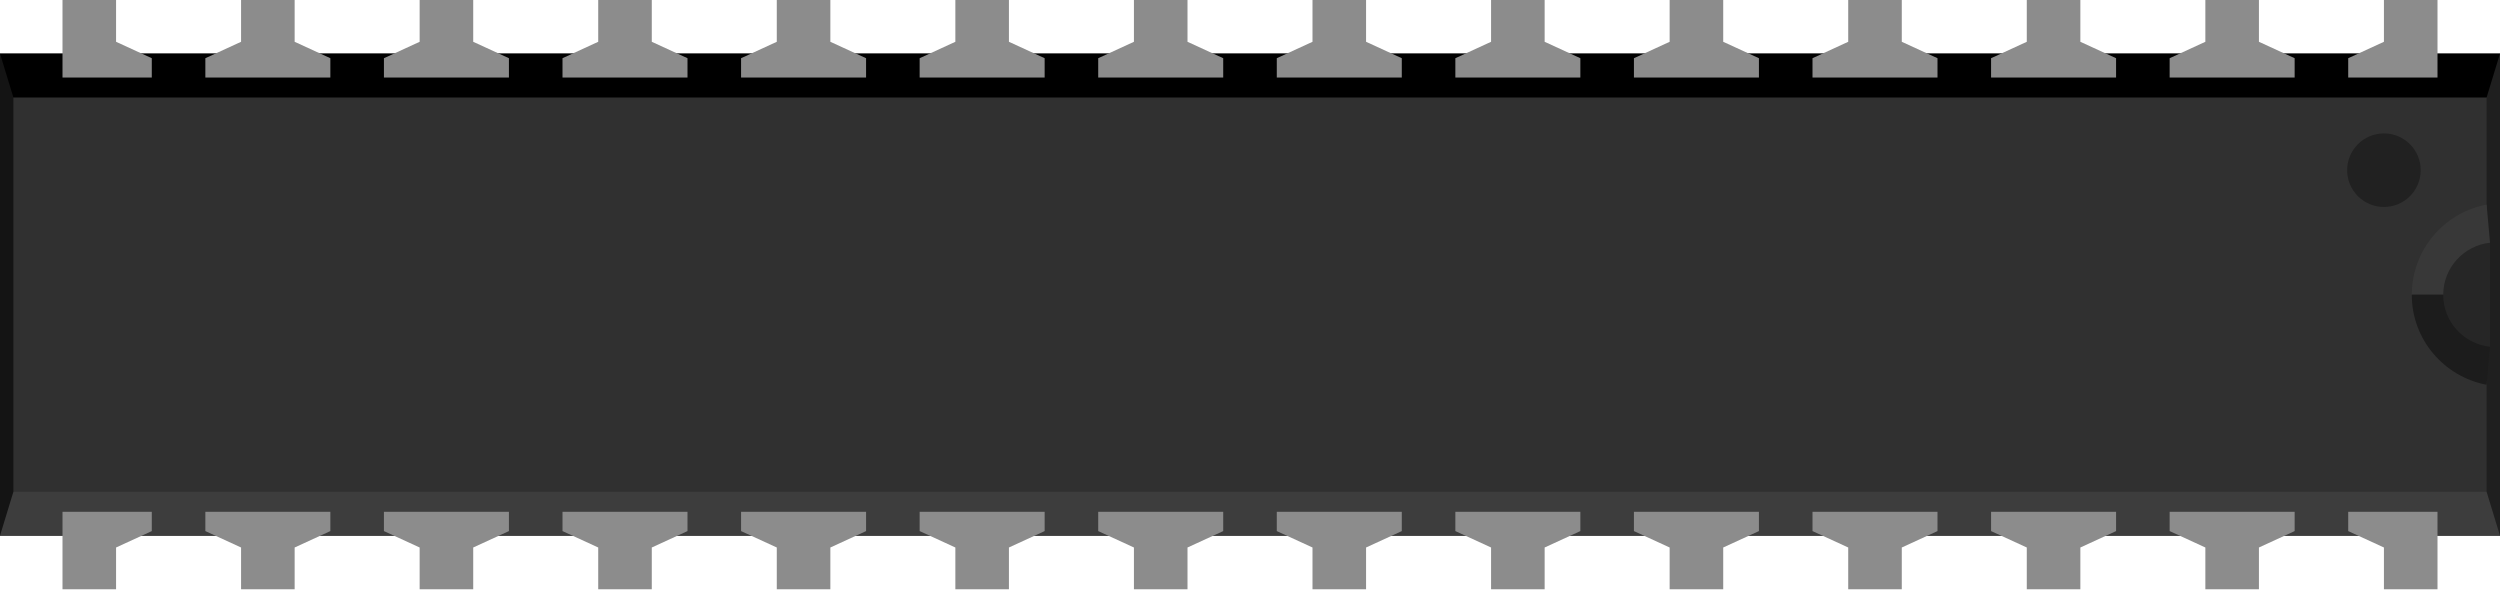
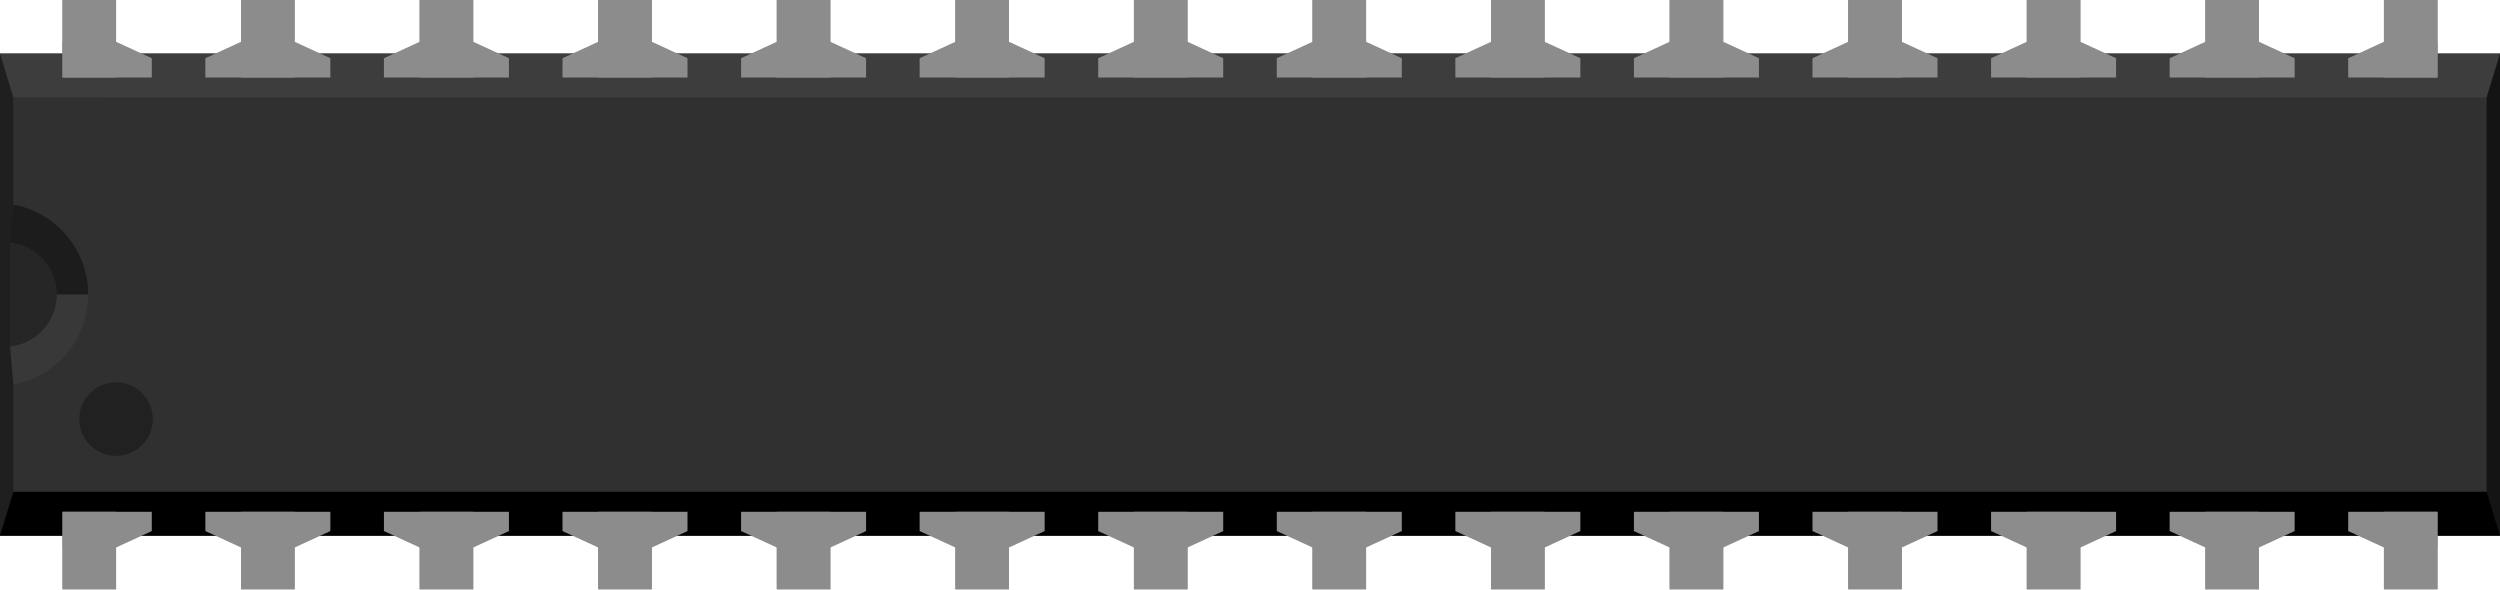
- <svg xmlns="http://www.w3.org/2000/svg" version="1.2" baseProfile="tiny" id="Layer_1" x="0px" y="0px" width="100.8px" height="23.76px" viewBox="0 0 100.8 23.76" xml:space="preserve">
-   <g>
-     <g id="breadboard">
-       <rect id="middle" y="2.16" fill="#303030" width="100.8" height="19.44" />
-       <rect id="top" y="19.829" fill="#3D3D3D" width="100.8" height="1.771" />
-       <rect id="bottom" y="2.16" width="100.8" height="1.771" />
-       <polygon id="right" fill="#141414" points="0,21.6 0.54,19.829 0.54,3.931 0,2.16   " />
-       <polygon id="left" fill="#1F1F1F" points="100.8,21.6 100.26,19.829 100.26,3.931 100.8,2.16   " />
-       <path fill="#383838" d="M100.26,8.244v0.007c-1.719,0.324-3.013,1.825-3.016,3.629h3.153V9.778L100.26,8.244z" />
-       <path fill="#1C1C1C" d="M97.244,11.88c0,0.002-0.001,0.005-0.001,0.007c0,1.798,1.29,3.287,2.991,3.622l0.026,0l0.137-1.527V11.88    H97.244z" />
-       <path id="slot" fill="#262626" d="M100.397,13.982V9.784c-1.058,0.122-1.886,1.008-1.886,2.102S99.331,13.86,100.397,13.982z" />
-       <circle fill="#212121" cx="96.12" cy="6.862" r="1.483" />
-       <g id="connector0terminal">
- 		</g>
-       <g id="connector27terminal">
- 		</g>
-       <g id="connector13terminal">
- 		</g>
-       <g id="connector14terminal">
- 		</g>
-       <g id="connector26terminal">
- 		</g>
-       <g id="connector25terminal">
- 		</g>
-       <g id="connector24terminal">
- 		</g>
-       <g id="connector23terminal">
- 		</g>
-       <g id="connector22terminal">
- 		</g>
-       <g id="connector21terminal">
- 		</g>
-       <g id="connector20terminal">
- 		</g>
-       <g id="connector19terminal">
- 		</g>
-       <g id="connector18terminal">
- 		</g>
-       <g id="connector17terminal">
- 		</g>
-       <g id="connector16terminal">
- 		</g>
-       <g id="connector15terminal">
- 		</g>
-       <g id="connector1terminal">
- 		</g>
-       <g id="connector2terminal">
- 		</g>
-       <g id="connector3terminal">
- 		</g>
-       <g id="connector4terminal">
- 		</g>
-       <g id="connector5terminal">
- 		</g>
-       <g id="connector6terminal">
- 		</g>
-       <g id="connector7terminal">
- 		</g>
-       <g id="connector8terminal">
- 		</g>
-       <g id="connector9terminal">
- 		</g>
-       <g id="connector10terminal">
- 		</g>
-       <g id="connector11terminal">
- 		</g>
-       <g id="connector12terminal">
- 		</g>
-       <g>
-         <polygon fill="#8C8C8C" points="94.68,3.125 94.68,2.347 96.12,1.685 96.12,0 98.28,0 98.28,1.685 98.28,3.125    " />
-         <polygon fill="#8C8C8C" points="94.68,20.635 94.68,21.413 96.12,22.075 96.12,23.76 98.28,23.76 98.28,22.075 98.28,20.635         " />
-         <polygon fill="#8C8C8C" points="6.12,3.125 6.12,2.347 4.68,1.685 4.68,0 2.52,0 2.52,1.685 2.52,3.125    " />
-         <polygon fill="#8C8C8C" points="2.52,20.635 2.52,22.075 2.52,23.76 4.68,23.76 4.68,22.075 6.12,21.413 6.12,20.635    " />
-         <polygon fill="#8C8C8C" points="13.32,20.635 13.32,21.413 11.88,22.075 11.88,23.76 9.72,23.76 9.72,22.075 8.28,21.413      8.28,20.635    " />
-         <polygon fill="#8C8C8C" points="13.32,3.125 13.32,2.347 11.88,1.685 11.88,0 9.72,0 9.72,1.685 8.28,2.347 8.28,3.125    " />
-         <polygon fill="#8C8C8C" points="20.52,20.635 20.52,21.413 19.08,22.075 19.08,23.76 16.92,23.76 16.92,22.075 15.48,21.413      15.48,20.635    " />
-         <polygon fill="#8C8C8C" points="20.52,3.125 20.52,2.347 19.08,1.685 19.08,0 16.92,0 16.92,1.685 15.48,2.347 15.48,3.125         " />
-         <polygon fill="#8C8C8C" points="27.72,20.635 27.72,21.413 26.28,22.075 26.28,23.76 24.12,23.76 24.12,22.075 22.68,21.413      22.68,20.635    " />
-         <polygon fill="#8C8C8C" points="27.72,3.125 27.72,2.347 26.28,1.685 26.28,0 24.12,0 24.12,1.685 22.68,2.347 22.68,3.125         " />
-         <polygon fill="#8C8C8C" points="34.92,20.635 34.92,21.413 33.48,22.075 33.48,23.76 31.32,23.76 31.32,22.075 29.88,21.413      29.88,20.635    " />
-         <polygon fill="#8C8C8C" points="34.92,3.125 34.92,2.347 33.48,1.685 33.48,0 31.32,0 31.32,1.685 29.88,2.347 29.88,3.125         " />
-         <polygon fill="#8C8C8C" points="42.12,20.635 42.12,21.413 40.68,22.075 40.68,23.76 38.52,23.76 38.52,22.075 37.08,21.413      37.08,20.635    " />
-         <polygon fill="#8C8C8C" points="42.12,3.125 42.12,2.347 40.68,1.685 40.68,0 38.52,0 38.52,1.685 37.08,2.347 37.08,3.125         " />
-         <polygon fill="#8C8C8C" points="49.32,20.635 49.32,21.413 47.88,22.075 47.88,23.76 45.72,23.76 45.72,22.075 44.28,21.413      44.28,20.635    " />
-         <polygon fill="#8C8C8C" points="49.32,3.125 49.32,2.347 47.88,1.685 47.88,0 45.72,0 45.72,1.685 44.28,2.347 44.28,3.125         " />
-         <polygon fill="#8C8C8C" points="56.52,20.635 56.52,21.413 55.08,22.075 55.08,23.76 52.92,23.76 52.92,22.075 51.48,21.413      51.48,20.635    " />
-         <polygon fill="#8C8C8C" points="56.52,3.125 56.52,2.347 55.08,1.685 55.08,0 52.92,0 52.92,1.685 51.48,2.347 51.48,3.125         " />
-         <polygon fill="#8C8C8C" points="63.72,20.635 63.72,21.413 62.28,22.075 62.28,23.76 60.12,23.76 60.12,22.075 58.68,21.413      58.68,20.635    " />
-         <polygon fill="#8C8C8C" points="63.72,3.125 63.72,2.347 62.28,1.685 62.28,0 60.12,0 60.12,1.685 58.68,2.347 58.68,3.125         " />
-         <polygon fill="#8C8C8C" points="70.92,20.635 70.92,21.413 69.48,22.075 69.48,23.76 67.32,23.76 67.32,22.075 65.88,21.413      65.88,20.635    " />
-         <polygon fill="#8C8C8C" points="70.92,3.125 70.92,2.347 69.48,1.685 69.48,0 67.32,0 67.32,1.685 65.88,2.347 65.88,3.125         " />
-         <polygon fill="#8C8C8C" points="78.12,20.635 78.12,21.413 76.68,22.075 76.68,23.76 74.52,23.76 74.52,22.075 73.08,21.413      73.08,20.635    " />
-         <polygon fill="#8C8C8C" points="78.12,3.125 78.12,2.347 76.68,1.685 76.68,0 74.52,0 74.52,1.685 73.08,2.347 73.08,3.125         " />
-         <polygon fill="#8C8C8C" points="85.32,20.635 85.32,21.413 83.88,22.075 83.88,23.76 81.72,23.76 81.72,22.075 80.28,21.413      80.28,20.635    " />
-         <polygon fill="#8C8C8C" points="85.32,3.125 85.32,2.347 83.88,1.685 83.88,0 81.72,0 81.72,1.685 80.28,2.347 80.28,3.125         " />
-         <polygon fill="#8C8C8C" points="92.52,20.635 92.52,21.413 91.08,22.075 91.08,23.76 88.92,23.76 88.92,22.075 87.48,21.413      87.48,20.635    " />
-         <polygon fill="#8C8C8C" points="92.52,3.125 92.52,2.347 91.08,1.685 91.08,0 88.92,0 88.92,1.685 87.48,2.347 87.48,3.125         " />
-       </g>
-     </g>
+ <svg xmlns="http://www.w3.org/2000/svg" width="1.4in" x="0in" version="1.2" y="0in" height="0.33in" viewBox="0 0 1400 330" id="svg2">
+   <defs id="defs131" />
+   <g id="g8288">
+     <rect width="1400" x="0" y="30" height="270" id="middle" style="fill:#303030;stroke-width:0" />
+     <rect width="1400" x="0" y="30" height="24.6" id="top" style="fill:#3d3d3d;stroke-width:0" />
+     <rect width="1400" x="0" y="275.4" height="24.6" id="bottom" style="fill:#000000;stroke-width:0" />
+     <polygon points="1392.5,275.4 1400,300 1400,30 1392.5,54.6 " id="right" style="fill:#141414;stroke-width:0" />
+     <polygon points="7.5,275.4 0,300 0,30 7.5,54.6 " id="left" style="fill:#1f1f1f;stroke-width:0" />
+     <polygon points="5.6,135.8 5.6,165 50,165 50,115 7.5,114.6 " id="left-upper-rect" style="fill:#1c1c1c;stroke-width:0" />
+     <polygon points="50,165 5.6,165 5.6,194.2 7.5,215.5 50,215.5 " id="left-lower-rect" style="fill:#383838;stroke-width:0" />
+     <path id="slot" d="m 5.6,135.8 0,58.3 c 14.7,-1.7 26.2,-14 26.2,-29.2 0,-15.2 -11.4,-27.4 -26.2,-29.1 z" style="fill:#262626;stroke-width:0" />
+     <path id="cover" d="m 7.5,54.6 0,59.9 c 23.8,4.5 41.9,25.3 41.9,50.4 0,25.1 -18,46 -41.9,50.5 l 0,0.1 50,0 0,-160.9 -50,0 z" style="fill:#303030;stroke-width:0" />
+     <circle cx="65" cy="234.7" r="20.6" id="circle14" style="fill:#212121;stroke-width:0" />
+     <rect width="30" x="35" y="286.6" height="43.4" id="connector0pin" style="fill:#8c8c8c;stroke-width:0" />
+     <rect width="30" x="35" y="300" height="30" id="connector0terminal" style="fill:#8c8c8c;stroke-width:0" />
+     <polygon points="65,306.6 85,297.4 85,286.6 35,286.6 35,306.6 " id="polygon19" style="fill:#8c8c8c;stroke-width:0" />
+     <rect width="30" x="35" y="0" height="43.4" id="connector27pin" style="fill:#8c8c8c;stroke-width:0" />
+     <rect width="30" x="35" y="0" height="30" id="connector27terminal" style="fill:#8c8c8c;stroke-width:0" />
+     <polygon points="65,23.4 35,23.4 35,43.4 85,43.4 85,32.6 " id="polygon23" style="fill:#8c8c8c;stroke-width:0" />
+     <rect width="30" x="1335" y="286.6" height="43.4" id="connector13pin" style="fill:#8c8c8c;stroke-width:0" />
+     <rect width="30" x="1335" y="300" height="30" id="connector13terminal" style="fill:#8c8c8c;stroke-width:0" />
+     <polygon points="1335,306.6 1365,306.6 1365,286.6 1315,286.6 1315,297.4 " id="polygon27" style="fill:#8c8c8c;stroke-width:0" />
+     <rect width="30" x="1335" y="0" height="43.4" id="connector14pin" style="fill:#8c8c8c;stroke-width:0" />
+     <rect width="30" x="1335" y="0" height="30" id="connector14terminal" style="fill:#8c8c8c;stroke-width:0" />
+     <polygon points="1335,23.4 1315,32.6 1315,43.4 1365,43.4 1365,23.4 " id="polygon31" style="fill:#8c8c8c;stroke-width:0" />
+     <rect width="30" x="135" y="0" height="43.4" id="connector26pin" style="fill:#8c8c8c;stroke-width:0" />
+     <rect width="30" x="135" y="0" height="30" id="connector26terminal" style="fill:#8c8c8c;stroke-width:0" />
+     <polygon points="165,23.4 135,23.4 115,32.6 115,43.4 185,43.4 185,32.6 " id="polygon35" style="fill:#8c8c8c;stroke-width:0" />
+     <rect width="30" x="235" y="0" height="43.4" id="connector25pin" style="fill:#8c8c8c;stroke-width:0" />
+     <rect width="30" x="235" y="0" height="30" id="connector25terminal" style="fill:#8c8c8c;stroke-width:0" />
+     <polygon points="265,23.4 235,23.4 215,32.6 215,43.4 285,43.4 285,32.6 " id="polygon39" style="fill:#8c8c8c;stroke-width:0" />
+     <rect width="30" x="335" y="0" height="43.4" id="connector24pin" style="fill:#8c8c8c;stroke-width:0" />
+     <rect width="30" x="335" y="0" height="30" id="connector24terminal" style="fill:#8c8c8c;stroke-width:0" />
+     <polygon points="365,23.4 335,23.4 315,32.6 315,43.4 385,43.4 385,32.6 " id="polygon43" style="fill:#8c8c8c;stroke-width:0" />
+     <rect width="30" x="435" y="0" height="43.4" id="connector23pin" style="fill:#8c8c8c;stroke-width:0" />
+     <rect width="30" x="435" y="0" height="30" id="connector23terminal" style="fill:#8c8c8c;stroke-width:0" />
+     <polygon points="465,23.4 435,23.4 415,32.6 415,43.4 485,43.4 485,32.6 " id="polygon47" style="fill:#8c8c8c;stroke-width:0" />
+     <rect width="30" x="535" y="0" height="43.4" id="connector22pin" style="fill:#8c8c8c;stroke-width:0" />
+     <rect width="30" x="535" y="0" height="30" id="connector22terminal" style="fill:#8c8c8c;stroke-width:0" />
+     <polygon points="565,23.4 535,23.4 515,32.6 515,43.4 585,43.4 585,32.6 " id="polygon51" style="fill:#8c8c8c;stroke-width:0" />
+     <rect width="30" x="635" y="0" height="43.4" id="connector21pin" style="fill:#8c8c8c;stroke-width:0" />
+     <rect width="30" x="635" y="0" height="30" id="connector21terminal" style="fill:#8c8c8c;stroke-width:0" />
+     <polygon points="665,23.4 635,23.4 615,32.6 615,43.4 685,43.4 685,32.6 " id="polygon55" style="fill:#8c8c8c;stroke-width:0" />
+     <rect width="30" x="735" y="0" height="43.4" id="connector20pin" style="fill:#8c8c8c;stroke-width:0" />
+     <rect width="30" x="735" y="0" height="30" id="connector20terminal" style="fill:#8c8c8c;stroke-width:0" />
+     <polygon points="765,23.4 735,23.4 715,32.6 715,43.4 785,43.4 785,32.6 " id="polygon59" style="fill:#8c8c8c;stroke-width:0" />
+     <rect width="30" x="835" y="0" height="43.4" id="connector19pin" style="fill:#8c8c8c;stroke-width:0" />
+     <rect width="30" x="835" y="0" height="30" id="connector19terminal" style="fill:#8c8c8c;stroke-width:0" />
+     <polygon points="865,23.4 835,23.4 815,32.6 815,43.4 885,43.4 885,32.6 " id="polygon63" style="fill:#8c8c8c;stroke-width:0" />
+     <rect width="30" x="935" y="0" height="43.4" id="connector18pin" style="fill:#8c8c8c;stroke-width:0" />
+     <rect width="30" x="935" y="0" height="30" id="connector18terminal" style="fill:#8c8c8c;stroke-width:0" />
+     <polygon points="965,23.4 935,23.4 915,32.6 915,43.4 985,43.4 985,32.6 " id="polygon67" style="fill:#8c8c8c;stroke-width:0" />
+     <rect width="30" x="1035" y="0" height="43.4" id="connector17pin" style="fill:#8c8c8c;stroke-width:0" />
+     <rect width="30" x="1035" y="0" height="30" id="connector17terminal" style="fill:#8c8c8c;stroke-width:0" />
+     <polygon points="1065,23.4 1035,23.4 1015,32.6 1015,43.4 1085,43.4 1085,32.6 " id="polygon71" style="fill:#8c8c8c;stroke-width:0" />
+     <rect width="30" x="1135" y="0" height="43.4" id="connector16pin" style="fill:#8c8c8c;stroke-width:0" />
+     <rect width="30" x="1135" y="0" height="30" id="connector16terminal" style="fill:#8c8c8c;stroke-width:0" />
+     <polygon points="1165,23.4 1135,23.4 1115,32.6 1115,43.4 1185,43.4 1185,32.6 " id="polygon75" style="fill:#8c8c8c;stroke-width:0" />
+     <rect width="30" x="1235" y="0" height="43.4" id="connector15pin" style="fill:#8c8c8c;stroke-width:0" />
+     <rect width="30" x="1235" y="0" height="30" id="connector15terminal" style="fill:#8c8c8c;stroke-width:0" />
+     <polygon points="1265,23.4 1235,23.4 1215,32.6 1215,43.4 1285,43.4 1285,32.6 " id="polygon79" style="fill:#8c8c8c;stroke-width:0" />
+     <rect width="30" x="135" y="286.6" height="43.4" id="connector1pin" style="fill:#8c8c8c;stroke-width:0" />
+     <rect width="30" x="135" y="300" height="30" id="connector1terminal" style="fill:#8c8c8c;stroke-width:0" />
+     <polygon points="135,306.6 165,306.6 185,297.4 185,286.6 115,286.6 115,297.4 " id="polygon83" style="fill:#8c8c8c;stroke-width:0" />
+     <rect width="30" x="235" y="286.6" height="43.4" id="connector2pin" style="fill:#8c8c8c;stroke-width:0" />
+     <rect width="30" x="235" y="300" height="30" id="connector2terminal" style="fill:#8c8c8c;stroke-width:0" />
+     <polygon points="235,306.6 265,306.6 285,297.4 285,286.6 215,286.6 215,297.4 " id="polygon87" style="fill:#8c8c8c;stroke-width:0" />
+     <rect width="30" x="335" y="286.6" height="43.4" id="connector3pin" style="fill:#8c8c8c;stroke-width:0" />
+     <rect width="30" x="335" y="300" height="30" id="connector3terminal" style="fill:#8c8c8c;stroke-width:0" />
+     <polygon points="335,306.6 365,306.6 385,297.4 385,286.6 315,286.6 315,297.4 " id="polygon91" style="fill:#8c8c8c;stroke-width:0" />
+     <rect width="30" x="435" y="286.6" height="43.4" id="connector4pin" style="fill:#8c8c8c;stroke-width:0" />
+     <rect width="30" x="435" y="300" height="30" id="connector4terminal" style="fill:#8c8c8c;stroke-width:0" />
+     <polygon points="435,306.6 465,306.6 485,297.4 485,286.6 415,286.6 415,297.4 " id="polygon95" style="fill:#8c8c8c;stroke-width:0" />
+     <rect width="30" x="535" y="286.6" height="43.4" id="connector5pin" style="fill:#8c8c8c;stroke-width:0" />
+     <rect width="30" x="535" y="300" height="30" id="connector5terminal" style="fill:#8c8c8c;stroke-width:0" />
+     <polygon points="535,306.6 565,306.6 585,297.4 585,286.6 515,286.6 515,297.4 " id="polygon99" style="fill:#8c8c8c;stroke-width:0" />
+     <rect width="30" x="635" y="286.6" height="43.4" id="connector6pin" style="fill:#8c8c8c;stroke-width:0" />
+     <rect width="30" x="635" y="300" height="30" id="connector6terminal" style="fill:#8c8c8c;stroke-width:0" />
+     <polygon points="635,306.6 665,306.6 685,297.4 685,286.6 615,286.6 615,297.4 " id="polygon103" style="fill:#8c8c8c;stroke-width:0" />
+     <rect width="30" x="735" y="286.6" height="43.4" id="connector7pin" style="fill:#8c8c8c;stroke-width:0" />
+     <rect width="30" x="735" y="300" height="30" id="connector7terminal" style="fill:#8c8c8c;stroke-width:0" />
+     <polygon points="735,306.6 765,306.6 785,297.4 785,286.6 715,286.6 715,297.4 " id="polygon107" style="fill:#8c8c8c;stroke-width:0" />
+     <rect width="30" x="835" y="286.6" height="43.4" id="connector8pin" style="fill:#8c8c8c;stroke-width:0" />
+     <rect width="30" x="835" y="300" height="30" id="connector8terminal" style="fill:#8c8c8c;stroke-width:0" />
+     <polygon points="835,306.6 865,306.6 885,297.4 885,286.6 815,286.6 815,297.4 " id="polygon111" style="fill:#8c8c8c;stroke-width:0" />
+     <rect width="30" x="935" y="286.6" height="43.4" id="connector9pin" style="fill:#8c8c8c;stroke-width:0" />
+     <rect width="30" x="935" y="300" height="30" id="connector9terminal" style="fill:#8c8c8c;stroke-width:0" />
+     <polygon points="935,306.6 965,306.6 985,297.4 985,286.6 915,286.6 915,297.4 " id="polygon115" style="fill:#8c8c8c;stroke-width:0" />
+     <rect width="30" x="1035" y="286.6" height="43.4" id="connector10pin" style="fill:#8c8c8c;stroke-width:0" />
+     <rect width="30" x="1035" y="300" height="30" id="connector10terminal" style="fill:#8c8c8c;stroke-width:0" />
+     <polygon points="1035,306.6 1065,306.6 1085,297.4 1085,286.6 1015,286.6 1015,297.4 " id="polygon119" style="fill:#8c8c8c;stroke-width:0" />
+     <rect width="30" x="1135" y="286.6" height="43.4" id="connector11pin" style="fill:#8c8c8c;stroke-width:0" />
+     <rect width="30" x="1135" y="300" height="30" id="connector11terminal" style="fill:#8c8c8c;stroke-width:0" />
+     <polygon points="1135,306.6 1165,306.6 1185,297.4 1185,286.6 1115,286.6 1115,297.4 " id="polygon123" style="fill:#8c8c8c;stroke-width:0" />
+     <rect width="30" x="1235" y="286.6" height="43.4" id="connector12pin" style="fill:#8c8c8c;stroke-width:0" />
+     <rect width="30" x="1235" y="300" height="30" id="connector12terminal" style="fill:#8c8c8c;stroke-width:0" />
+     <polygon points="1235,306.6 1265,306.6 1285,297.4 1285,286.6 1215,286.6 1215,297.4 " id="polygon127" style="fill:#8c8c8c;stroke-width:0" />
  </g>
</svg>
